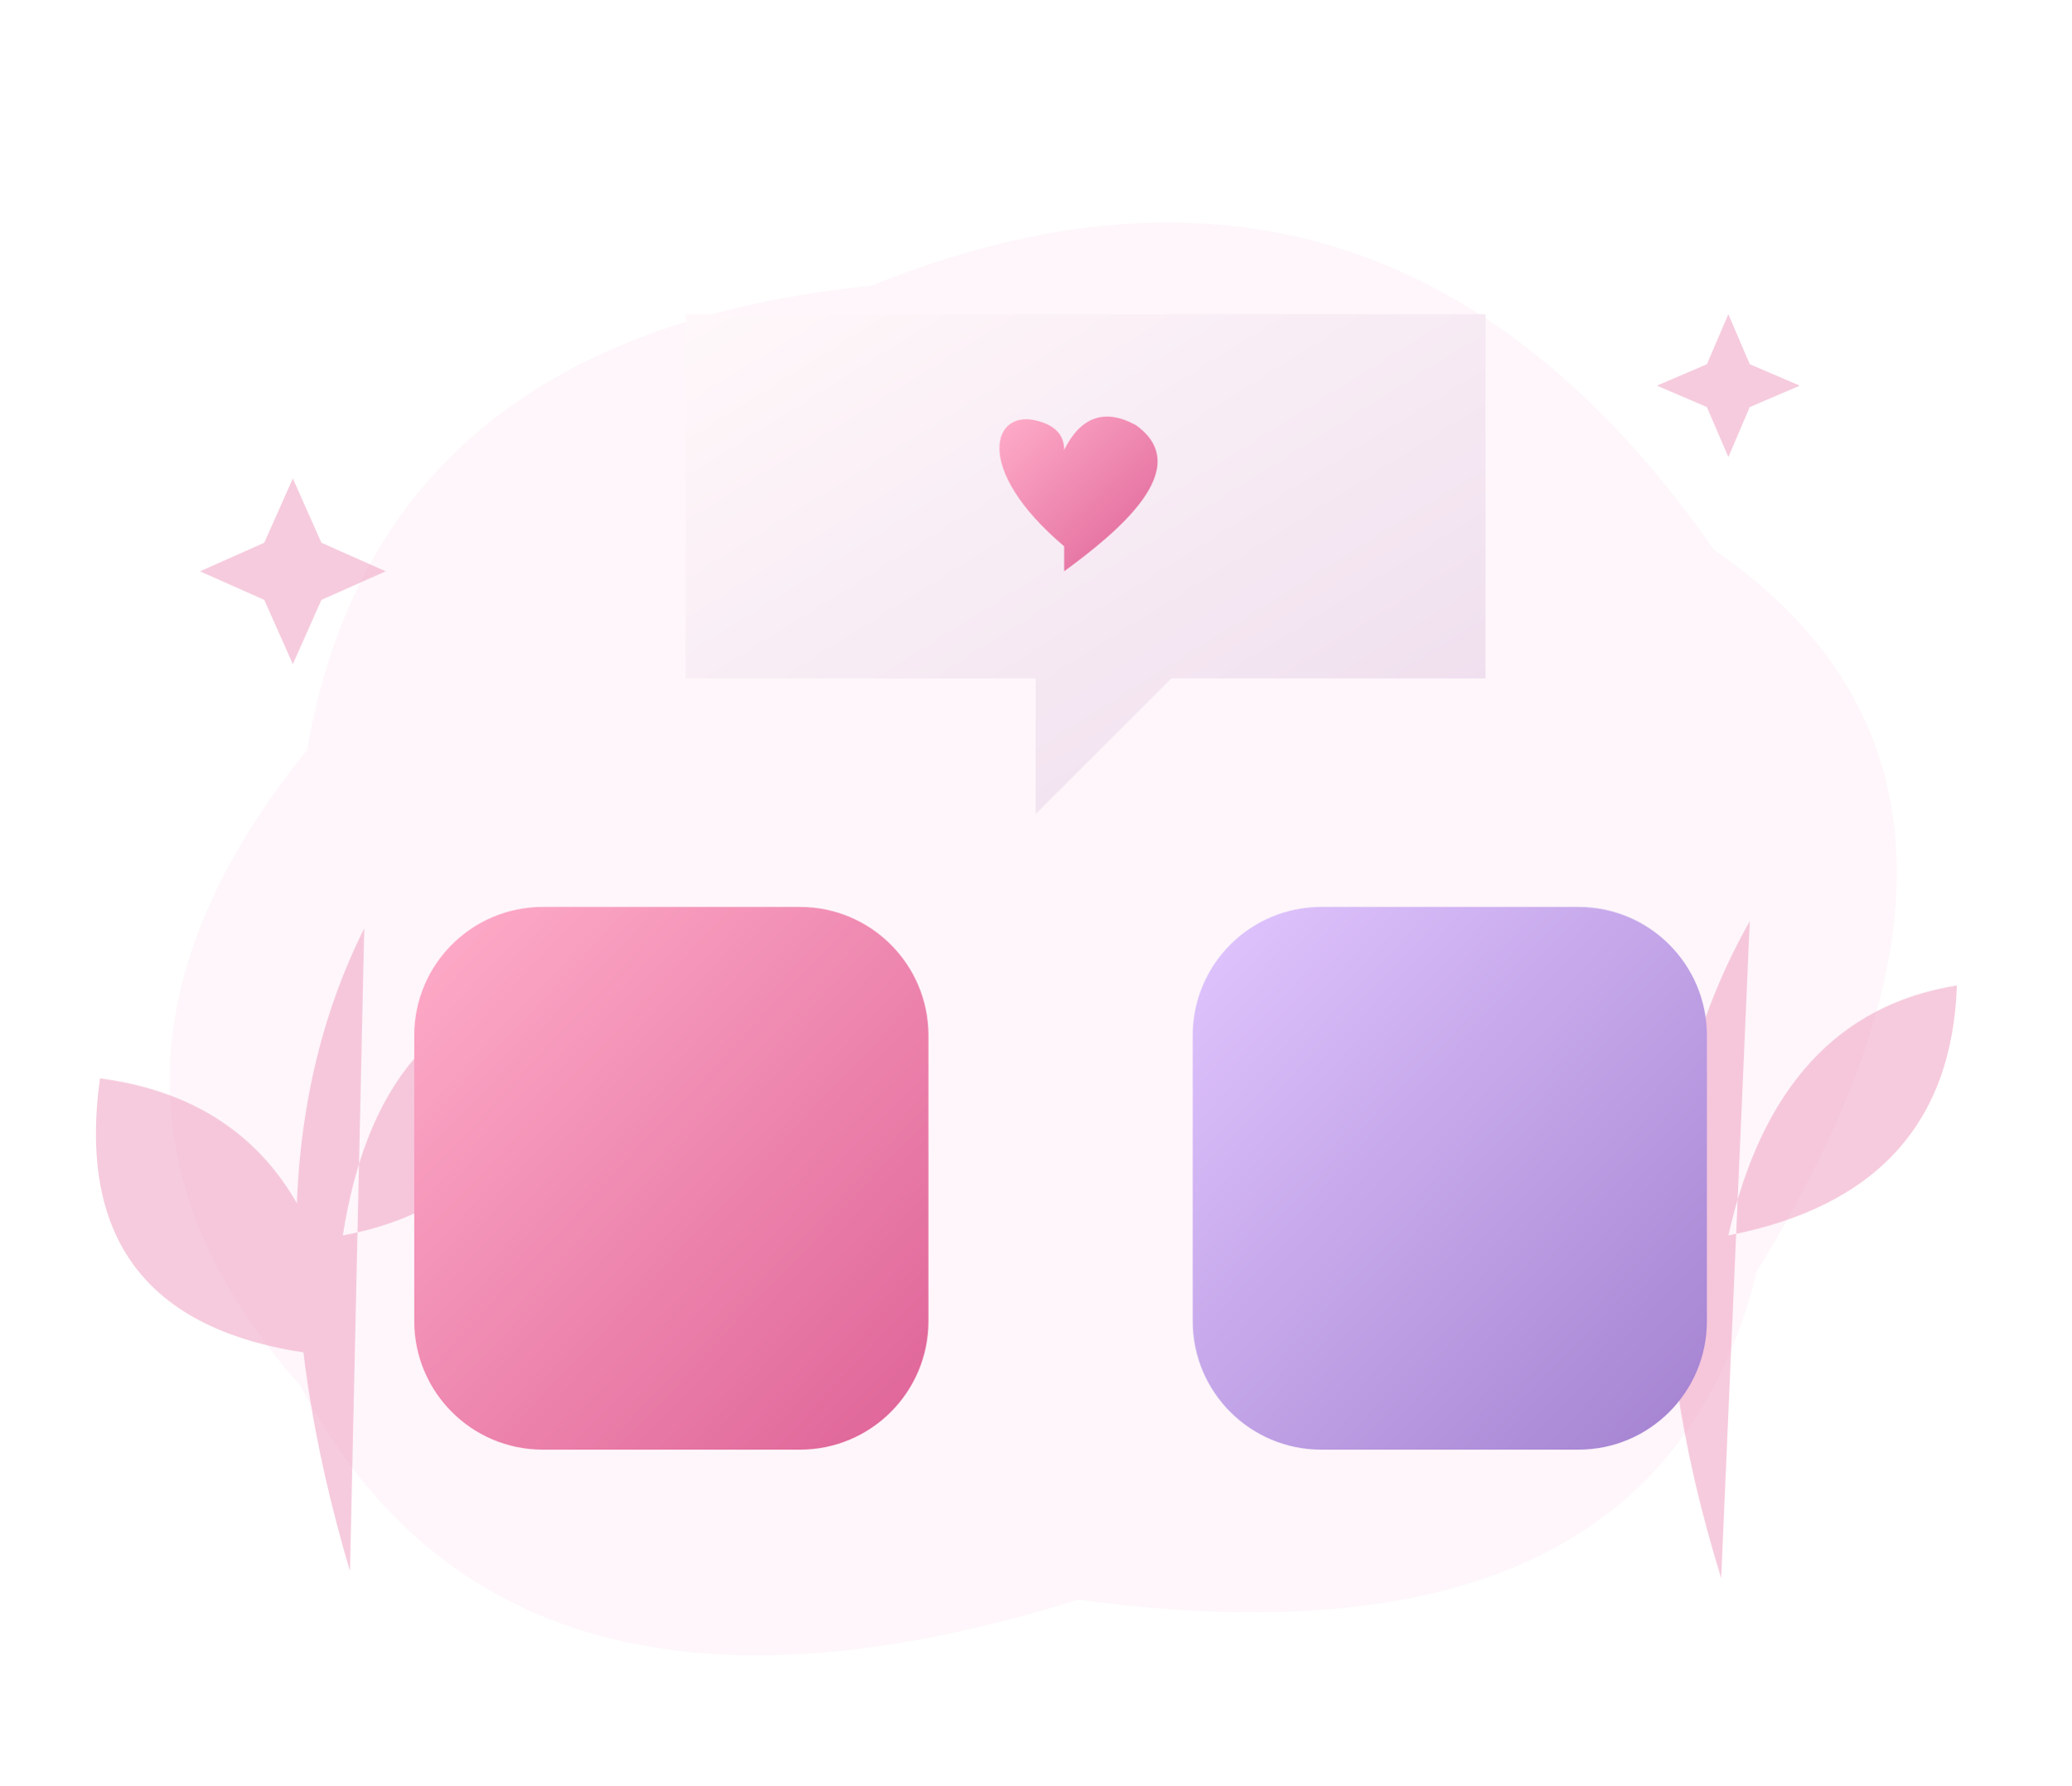
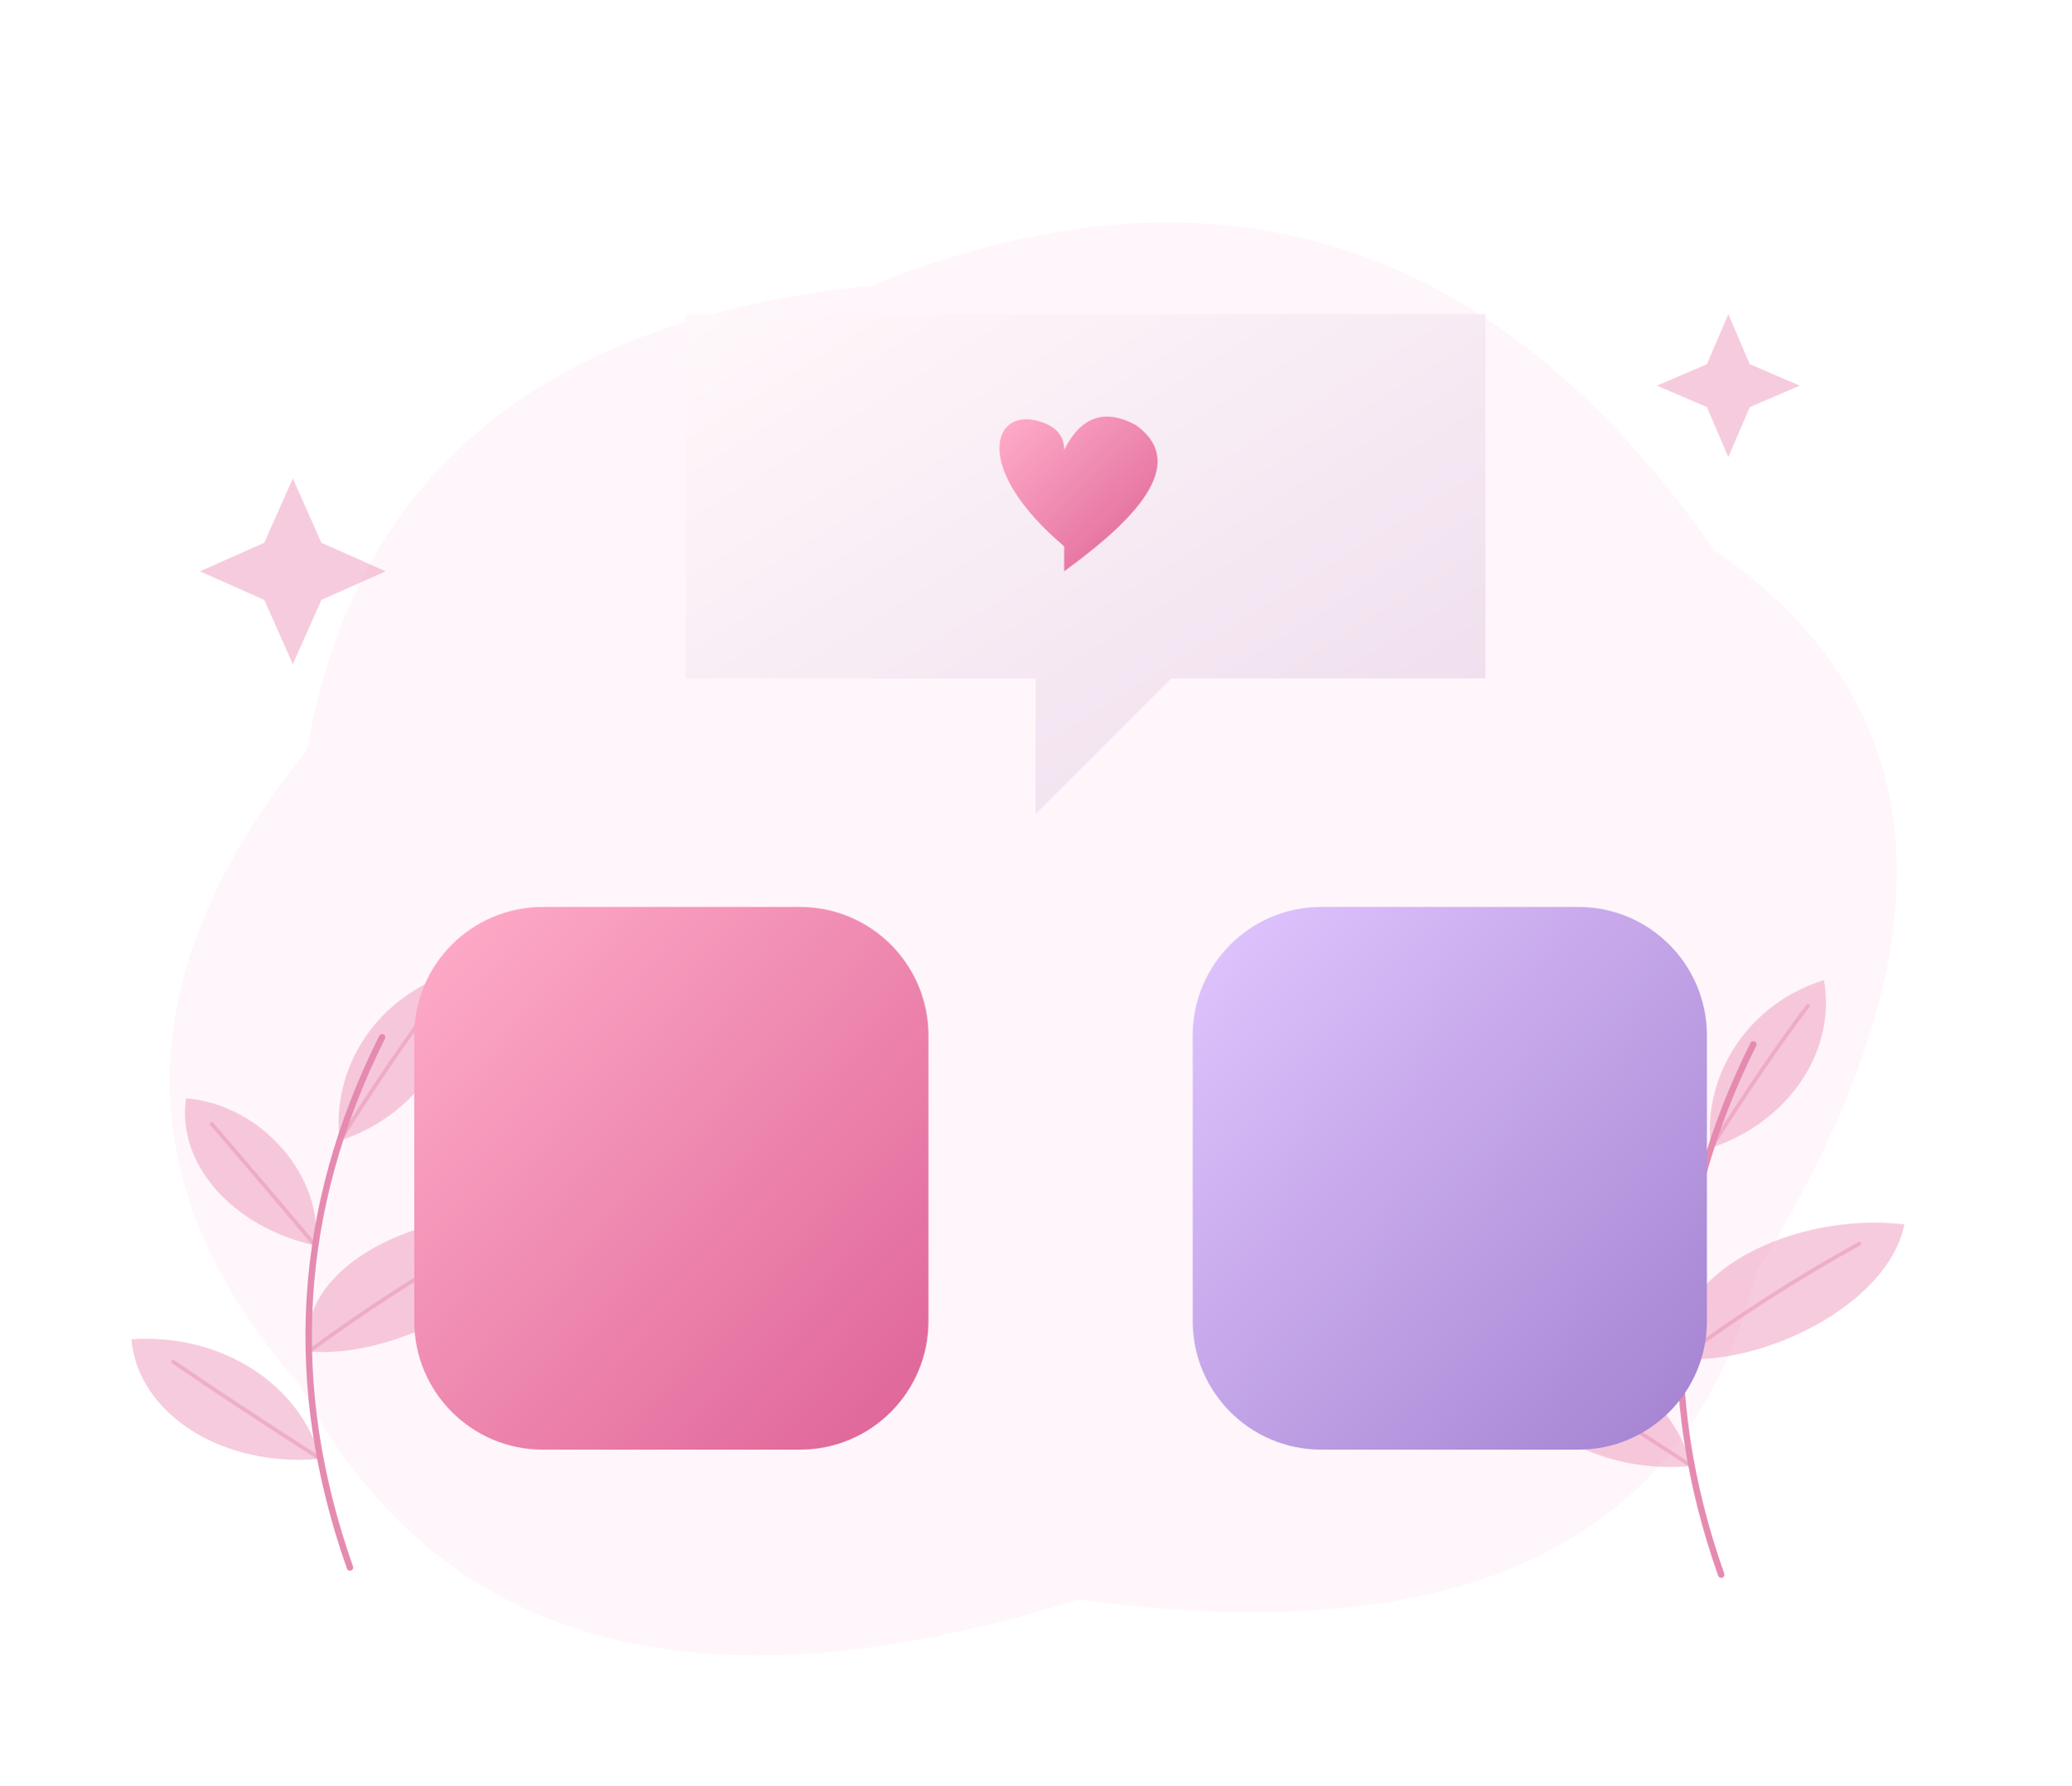
<svg xmlns="http://www.w3.org/2000/svg" viewBox="0 0 290 250" role="img">
  <defs>
    <linearGradient id="rose" x2="1" y2="1">
      <stop stop-color="#ffadc9" />
      <stop offset="1" stop-color="#de6397" />
    </linearGradient>
    <linearGradient id="violet" x2="1" y2="1">
      <stop stop-color="#e1c6ff" />
      <stop offset="1" stop-color="#a381d0" />
    </linearGradient>
    <linearGradient id="paper" x2="1" y2="1">
      <stop stop-color="#fff8fa" />
      <stop offset="1" stop-color="#eedced" />
    </linearGradient>
    <linearGradient id="mint" x2="1" y2="1">
      <stop stop-color="#cbe8c3" />
      <stop offset="1" stop-color="#73ad9a" />
    </linearGradient>
    <linearGradient id="blue" x2="1" y2="1">
      <stop stop-color="#d4eaff" />
      <stop offset="1" stop-color="#8eafea" />
    </linearGradient>
    <linearGradient id="amber" x2="1" y2="1">
      <stop stop-color="#ffe0a4" />
      <stop offset="1" stop-color="#eaaa65" />
    </linearGradient>
    <linearGradient id="peach" x2="1" y2="1">
      <stop stop-color="#ffdbbf" />
      <stop offset="1" stop-color="#e79b9f" />
    </linearGradient>
  </defs>
  <path d="M42 194Q5 152 43 105Q53 47 122 40Q194 11 240 77Q288 110 246 178Q232 235 151 224Q71 249 42 194Z" fill="#f4b5d4" opacity=".12" />
-   <g opacity=".55">
-     <path d="M49 220Q33 166 51 130M48 190q-39-3-34-39q30 4 34 39M48 173q27-5 30-35q-25 3-30 35M241 221q-17-55 4-92m-5 61q-31-4-30-35q26 4 30 35m2-17q31-6 32-35q-25 4-32 35" fill="#eea0c1" />
-     <path d="m41 67 4 9 9 4-9 4-4 9-4-9-9-4 9-4Zm201-23 3 7 7 3-7 3-3 7-3-7-7-3 7-3Z" fill="#eea0c1" />
+   <g transform="translate(13 134) scale(.45)" data-botanical-branch="connected">
+     <g fill="#eea0c1" opacity="0.55">
+       <path d="M70.8 156.2C40 159 14 142 12 119C41 117 65 134 70.8 156.2Z" />
+       <path d="M67.2 122.8C63 96 103 77 137 81C132 106 93 125 67.2 122.8Z" />
+       <path d="M69.2 89.8C43 84 26 64 29 44C53 46 72 69 69.2 89.8Z" />
+       <path d="M76.8 57.2C74 34 89 12 112 5C116 29 99 50 76.8 57.2Z" />
+     </g>
+     <path d="M80 190Q50 105 90 25" fill="none" stroke="#e58ab0" stroke-width="2" stroke-linecap="round" />
+     <g fill="none" stroke="#e58ab0" stroke-width="1.2" stroke-linecap="round" opacity=".45">
+       <path d="M70.8 156.2Q44 139 25 126" />
+       <path d="M67.2 122.8Q94 103 123 87" />
+       <path d="M69.2 89.8Q50 67 37 52" />
+       <path d="M76.8 57.2Q94 30 107 13" />
+     </g>
+   </g>
+   <g transform="translate(205 135) scale(.45)" data-botanical-branch="connected">
+     <g fill="#eea0c1" opacity="0.55">
+       <path d="M70.8 156.2C40 159 14 142 12 119C41 117 65 134 70.8 156.2Z" />
+       <path d="M67.2 122.8C63 96 103 77 137 81C132 106 93 125 67.2 122.8Z" />
+       <path d="M69.2 89.8C43 84 26 64 29 44C53 46 72 69 69.2 89.8Z" />
+       <path d="M76.8 57.2C74 34 89 12 112 5C116 29 99 50 76.8 57.2Z" />
+     </g>
+     <path d="M80 190Q50 105 90 25" fill="none" stroke="#e58ab0" stroke-width="2" stroke-linecap="round" />
+     <g fill="none" stroke="#e58ab0" stroke-width="1.2" stroke-linecap="round" opacity=".45">
+       <path d="M70.8 156.2Q44 139 25 126" />
+       <path d="M67.2 122.8Q94 103 123 87" />
+       <path d="M69.2 89.8Q50 67 37 52" />
+       <path d="M76.8 57.2Q94 30 107 13" />
+     </g>
+   </g>
+   <g fill="#eea0c1" opacity=".55">
+     <path d="m41 67 4 9 9 4-9 4-4 9-4-9-9-4 9-4Zm201-23 3 7 7 3-7 3-3 7-3-7-7-3 7-3Z" />
  </g>
  <rect x="58" y="127" width="72" height="76" rx="18" fill="url(#rose)" />
  <rect x="167" y="127" width="72" height="76" rx="18" fill="url(#violet)" />
  <path d="M96 44h112v51h-44l-19 19V95H96Z" fill="url(#paper)" />
  <g transform="translate(149 72) scale(0.5)">
    <path d="M0 9C-26-13-20-30-7-26Q0-24 0-18Q7-32 20-25C37-13 15 5 0 16Z" fill="url(#rose)" />
  </g>
</svg>
